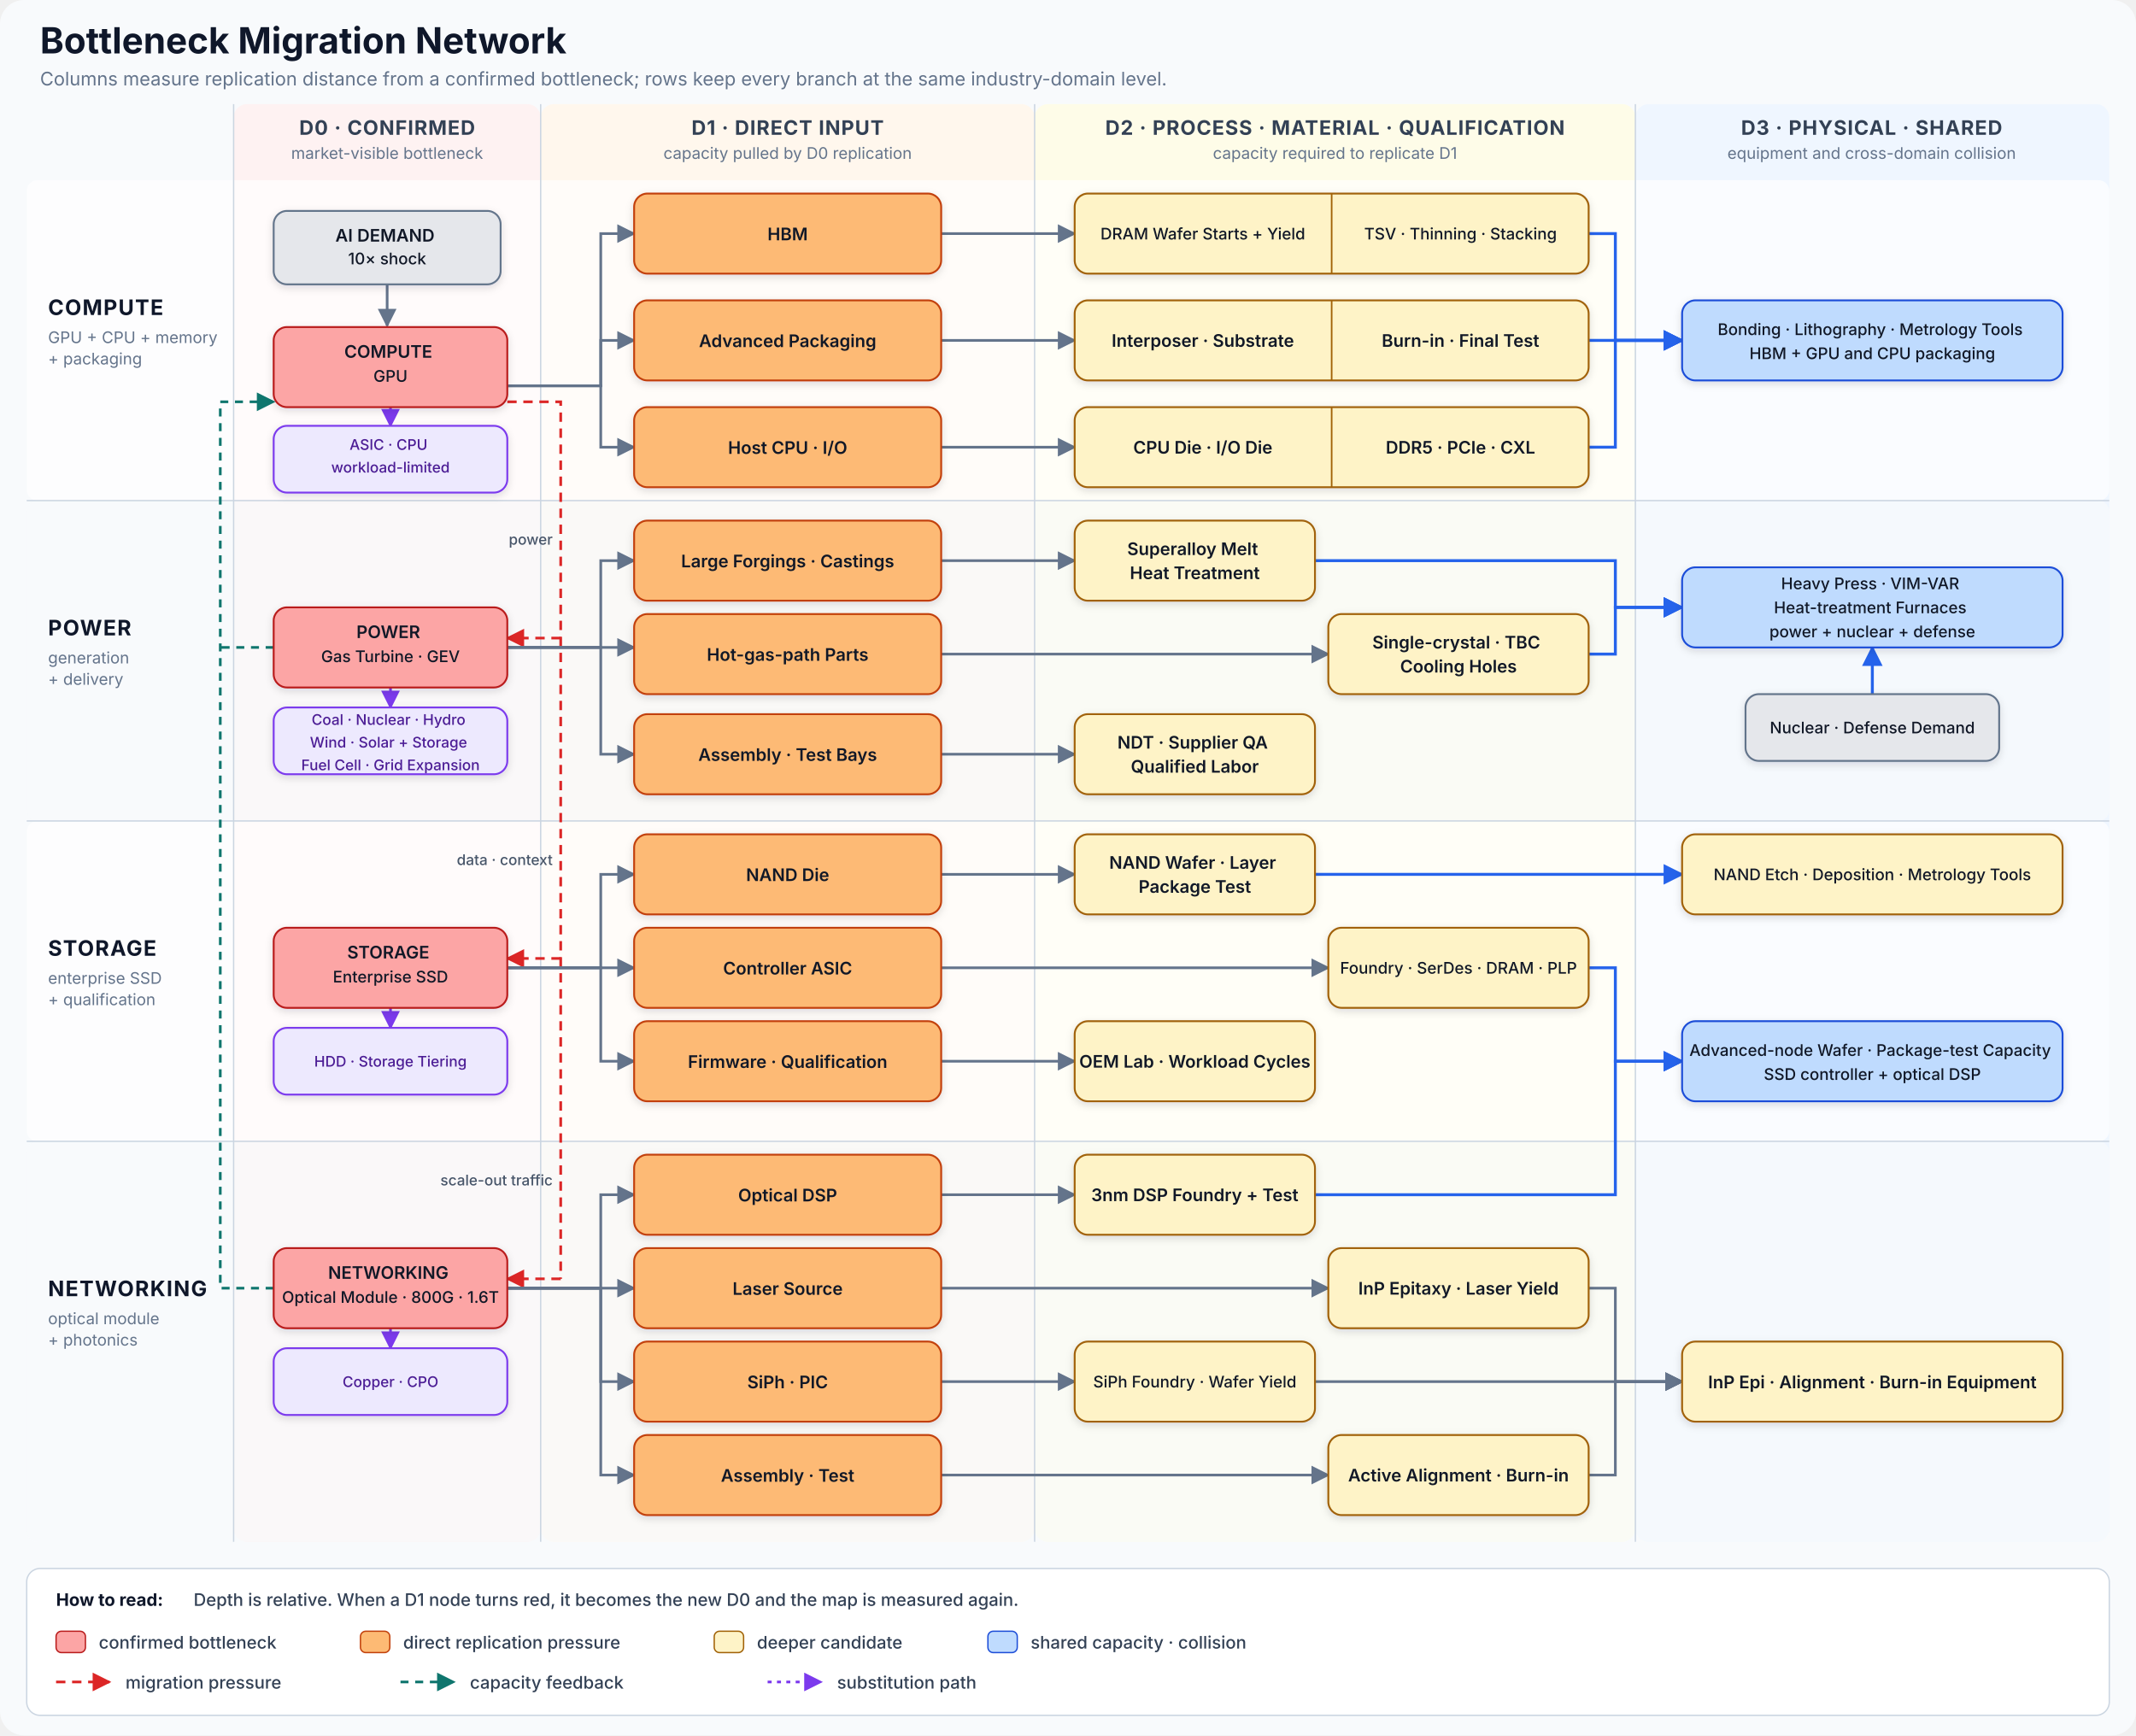
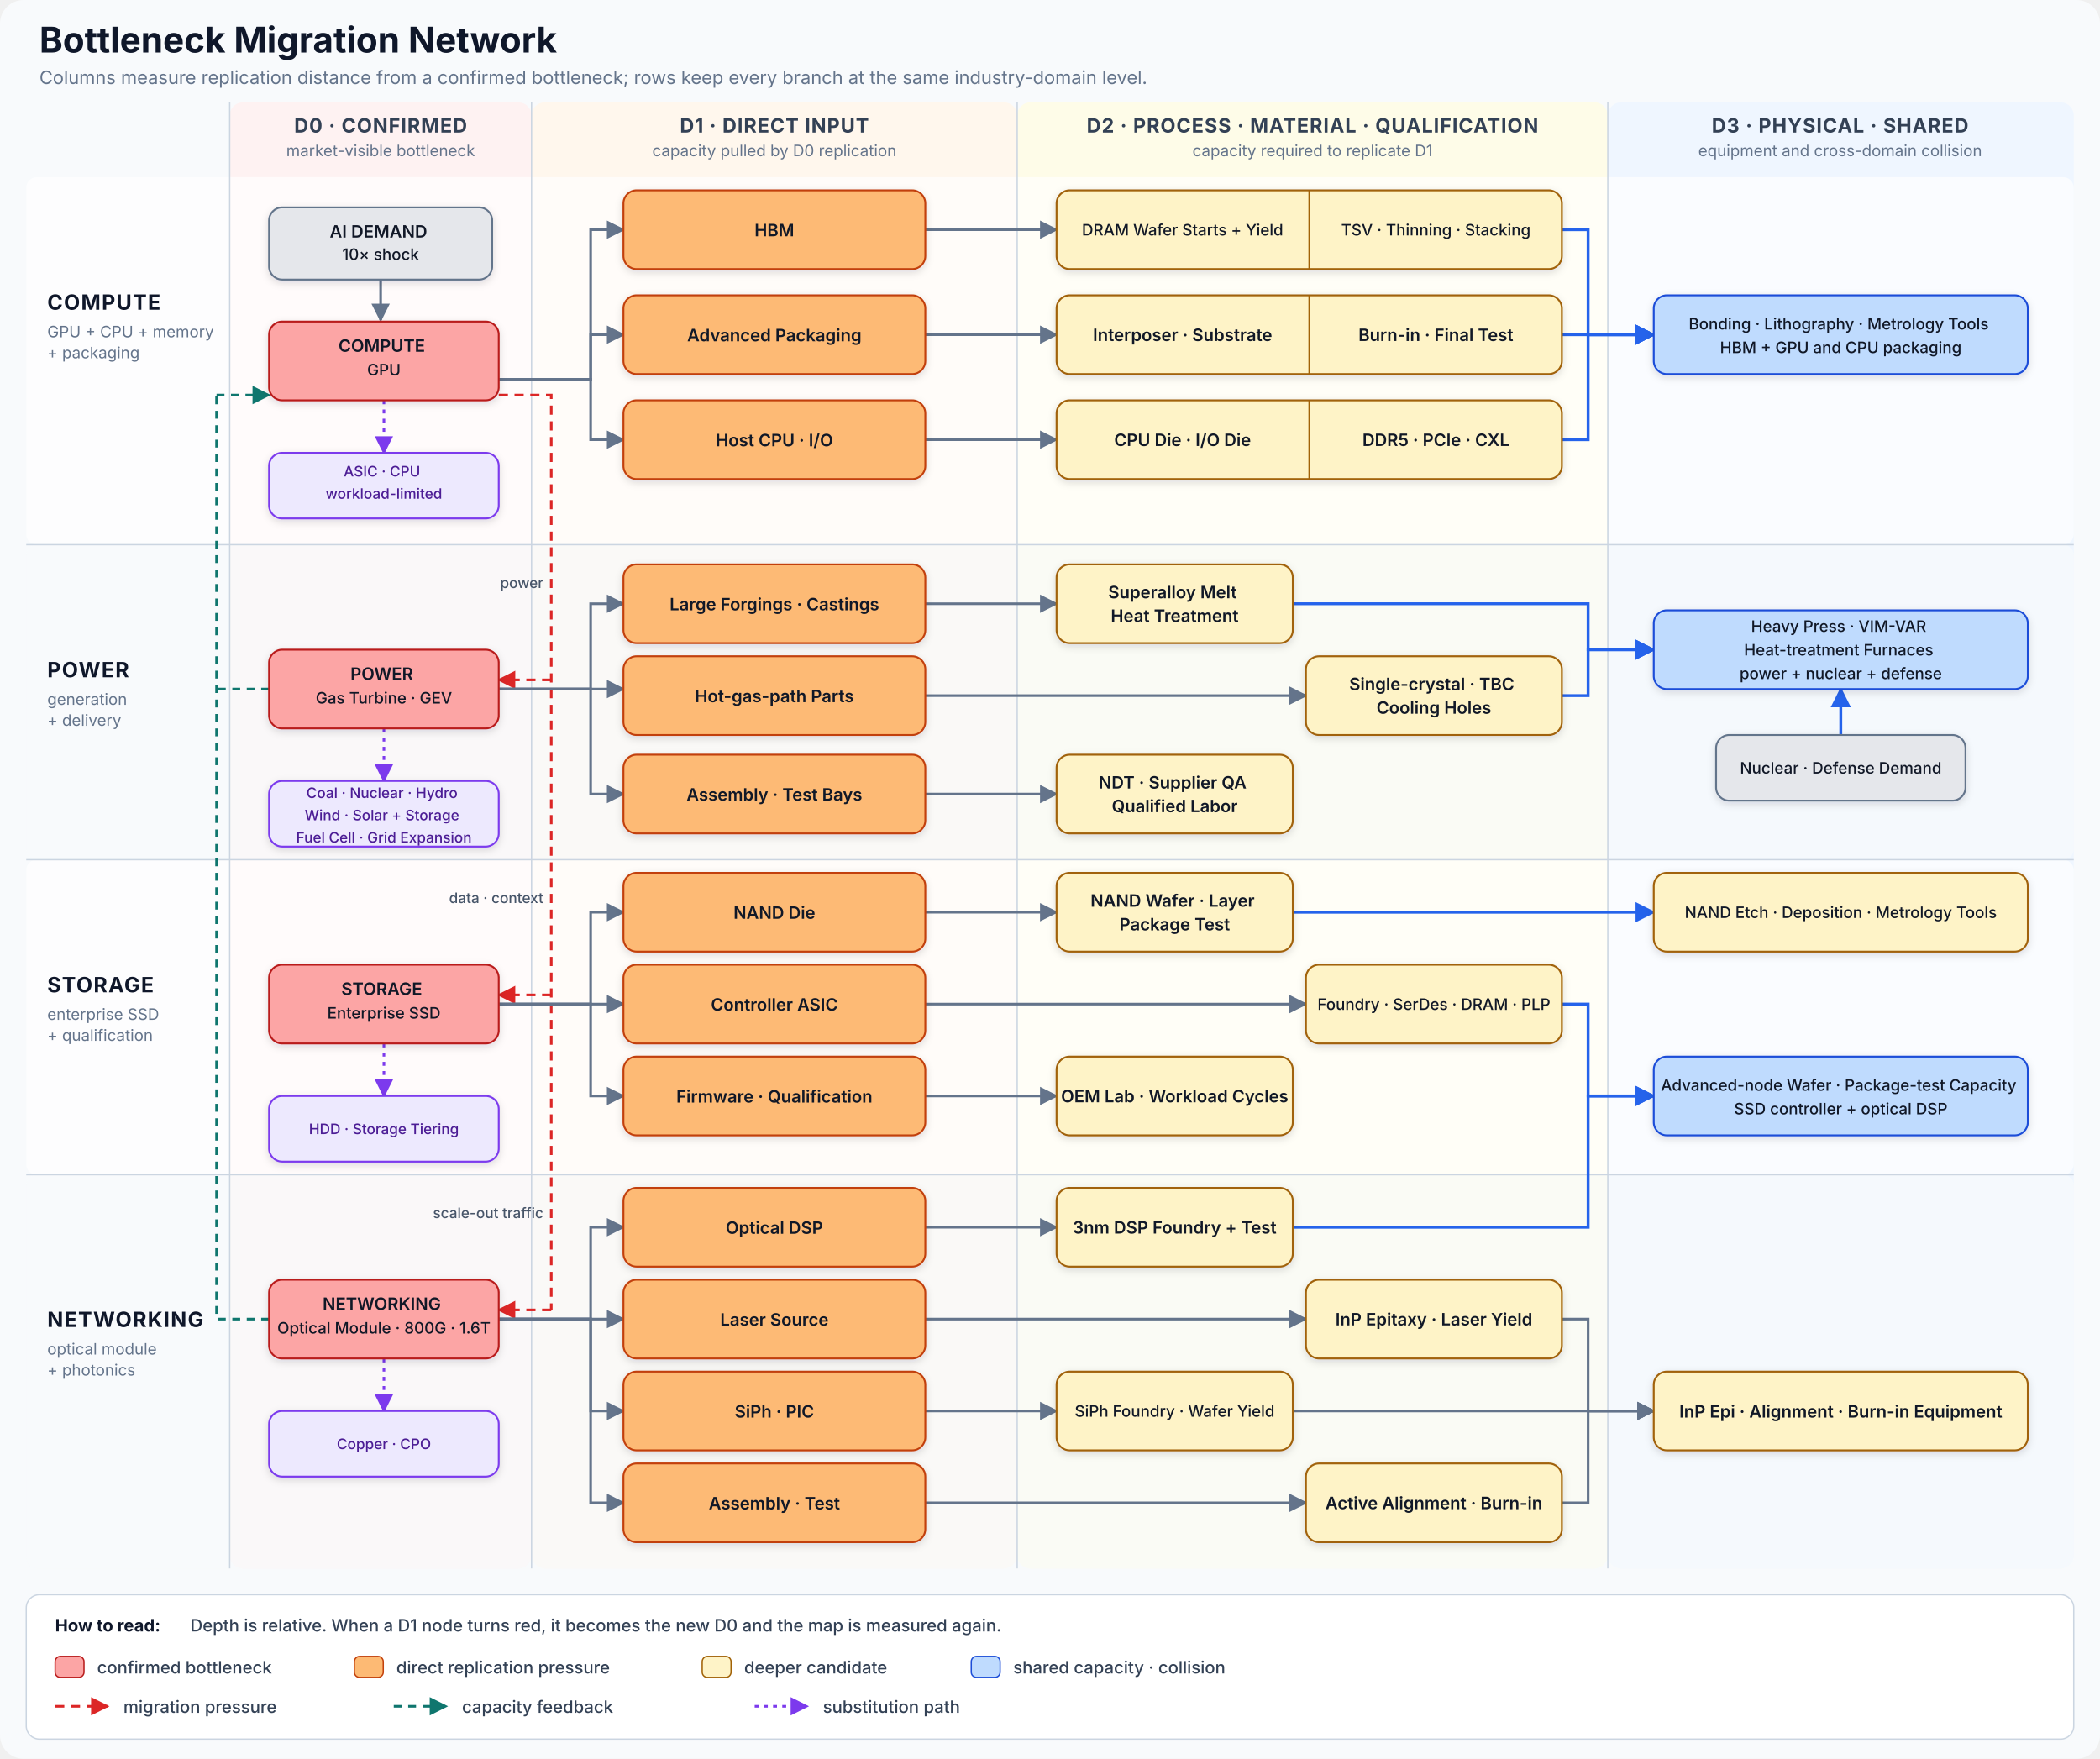
- <svg xmlns="http://www.w3.org/2000/svg" width="1600" height="1300" viewBox="0 0 1600 1300" role="img" aria-labelledby="title desc">
+ <svg xmlns="http://www.w3.org/2000/svg" width="1600" height="1340" viewBox="0 0 1600 1340" role="img" aria-labelledby="title desc">
  <defs>
    <filter id="shadow" x="-20%" y="-20%" width="140%" height="140%">
      <feDropShadow dx="0" dy="2" stdDeviation="3" flood-color="#0f172a" flood-opacity="0.14" />
    </filter>
    <marker id="arrow" viewBox="0 0 10 10" refX="9" refY="5" markerWidth="7" markerHeight="7" orient="auto-start-reverse">
      <path d="M 0 0 L 10 5 L 0 10 z" fill="#64748b" />
    </marker>
    <marker id="arrow-red" viewBox="0 0 10 10" refX="9" refY="5" markerWidth="7" markerHeight="7" orient="auto-start-reverse">
      <path d="M 0 0 L 10 5 L 0 10 z" fill="#dc2626" />
    </marker>
    <marker id="arrow-blue" viewBox="0 0 10 10" refX="9" refY="5" markerWidth="7" markerHeight="7" orient="auto-start-reverse">
      <path d="M 0 0 L 10 5 L 0 10 z" fill="#2563eb" />
    </marker>
    <marker id="arrow-teal" viewBox="0 0 10 10" refX="9" refY="5" markerWidth="7" markerHeight="7" orient="auto-start-reverse">
      <path d="M 0 0 L 10 5 L 0 10 z" fill="#0f766e" />
    </marker>
    <marker id="arrow-purple" viewBox="0 0 10 10" refX="9" refY="5" markerWidth="7" markerHeight="7" orient="auto-start-reverse">
      <path d="M 0 0 L 10 5 L 0 10 z" fill="#7c3aed" />
    </marker>
    <style>
      .canvas { fill: #f8fafc; }
      .grid { stroke: #cbd5e1; stroke-width: 1; }
      .lane-a { fill: #ffffff; }
      .lane-b { fill: #f8fafc; }
      .depth-0 { fill: #fef2f2; }
      .depth-1 { fill: #fff7ed; }
      .depth-2 { fill: #fefce8; }
      .depth-3 { fill: #eff6ff; }
      .title { font: 700 27px -apple-system, BlinkMacSystemFont, "Segoe UI", sans-serif; fill: #0f172a; }
      .subtitle { font: 400 14px -apple-system, BlinkMacSystemFont, "Segoe UI", sans-serif; fill: #64748b; }
      .depth-label { font: 700 15px -apple-system, BlinkMacSystemFont, "Segoe UI", sans-serif; fill: #334155; letter-spacing: 0.6px; }
      .depth-note { font: 400 12px -apple-system, BlinkMacSystemFont, "Segoe UI", sans-serif; fill: #64748b; }
      .lane-label { font: 700 16px -apple-system, BlinkMacSystemFont, "Segoe UI", sans-serif; fill: #0f172a; letter-spacing: 0.8px; }
      .lane-note { font: 400 12px -apple-system, BlinkMacSystemFont, "Segoe UI", sans-serif; fill: #64748b; }
      .node { stroke: #64748b; stroke-width: 1.4; rx: 10; filter: url(#shadow); }
      .confirmed { fill: #fca5a5; stroke: #b91c1c; }
      .direct { fill: #fdba74; stroke: #c2410c; }
      .candidate { fill: #fef3c7; stroke: #a16207; }
      .shared { fill: #bfdbfe; stroke: #1d4ed8; }
      .context { fill: #e5e7eb; stroke: #64748b; }
      .substitute { fill: #ede9fe; stroke: #7c3aed; }
      .node-text { font: 600 13px -apple-system, BlinkMacSystemFont, "Segoe UI", sans-serif; fill: #111827; text-anchor: middle; }
      .node-small { font: 500 12px -apple-system, BlinkMacSystemFont, "Segoe UI", sans-serif; fill: #111827; text-anchor: middle; }
      .substitute-text { font: 500 11px -apple-system, BlinkMacSystemFont, "Segoe UI", sans-serif; fill: #4c1d95; text-anchor: middle; }
      .node-center { dominant-baseline: middle; }
      .edge { fill: none; stroke: #64748b; stroke-width: 2; marker-end: url(#arrow); }
      .pressure { fill: none; stroke: #dc2626; stroke-width: 2; stroke-dasharray: 7 5; marker-end: url(#arrow-red); }
      .pressure-trunk { fill: none; stroke: #dc2626; stroke-width: 2; stroke-dasharray: 7 5; }
      .shared-edge { fill: none; stroke: #2563eb; stroke-width: 2.2; marker-end: url(#arrow-blue); }
      .feedback { fill: none; stroke: #0f766e; stroke-width: 2; stroke-dasharray: 6 5; marker-end: url(#arrow-teal); }
      .feedback-trunk { fill: none; stroke: #0f766e; stroke-width: 2; stroke-dasharray: 6 5; }
      .substitution { fill: none; stroke: #7c3aed; stroke-width: 2; stroke-dasharray: 3 4; marker-end: url(#arrow-purple); }
      .edge-label { font: 500 11px -apple-system, BlinkMacSystemFont, "Segoe UI", sans-serif; fill: #475569; }
      .legend { font: 500 13px -apple-system, BlinkMacSystemFont, "Segoe UI", sans-serif; fill: #334155; }
      .legend-strong { font: 700 13px -apple-system, BlinkMacSystemFont, "Segoe UI", sans-serif; fill: #0f172a; }
    </style>
  </defs>
-   <rect class="canvas" width="1600" height="1300" rx="18" />
+   <rect class="canvas" width="1600" height="1340" rx="18" />
  <text class="title" x="30" y="40">Bottleneck Migration Network</text>
  <text class="subtitle" x="30" y="64">Columns measure replication distance from a confirmed bottleneck; rows keep every branch at the same industry-domain level.</text>
-   <rect class="depth-0" x="175" y="78" width="230" height="1077" rx="10" />
-   <rect class="depth-1" x="405" y="78" width="370" height="1077" rx="10" />
-   <rect class="depth-2" x="775" y="78" width="450" height="1077" rx="10" />
-   <rect class="depth-3" x="1225" y="78" width="355" height="1077" rx="10" />
+   <rect class="depth-0" x="175" y="78" width="230" height="1117" rx="10" />
+   <rect class="depth-1" x="405" y="78" width="370" height="1117" rx="10" />
+   <rect class="depth-2" x="775" y="78" width="450" height="1117" rx="10" />
+   <rect class="depth-3" x="1225" y="78" width="355" height="1117" rx="10" />
  <text class="depth-label" x="290" y="101" text-anchor="middle">D0 · CONFIRMED</text>
  <text class="depth-note" x="290" y="119" text-anchor="middle">market-visible bottleneck</text>
  <text class="depth-label" x="590" y="101" text-anchor="middle">D1 · DIRECT INPUT</text>
  <text class="depth-note" x="590" y="119" text-anchor="middle">capacity pulled by D0 replication</text>
  <text class="depth-label" x="1000" y="101" text-anchor="middle">D2 · PROCESS · MATERIAL · QUALIFICATION</text>
  <text class="depth-note" x="1000" y="119" text-anchor="middle">capacity required to replicate D1</text>
  <text class="depth-label" x="1402" y="101" text-anchor="middle">D3 · PHYSICAL · SHARED</text>
  <text class="depth-note" x="1402" y="119" text-anchor="middle">equipment and cross-domain collision</text>
-   <rect class="lane-a" x="20" y="135" width="1560" height="240" rx="8" opacity="0.66" />
-   <rect class="lane-b" x="20" y="375" width="1560" height="240" rx="8" opacity="0.66" />
-   <rect class="lane-a" x="20" y="615" width="1560" height="240" rx="8" opacity="0.66" />
-   <rect class="lane-b" x="20" y="855" width="1560" height="300" rx="8" opacity="0.66" />
-   <line class="grid" x1="20" y1="375" x2="1580" y2="375" />
-   <line class="grid" x1="20" y1="615" x2="1580" y2="615" />
-   <line class="grid" x1="20" y1="855" x2="1580" y2="855" />
-   <line class="grid" x1="175" y1="78" x2="175" y2="1155" />
-   <line class="grid" x1="405" y1="78" x2="405" y2="1155" />
-   <line class="grid" x1="775" y1="78" x2="775" y2="1155" />
-   <line class="grid" x1="1225" y1="78" x2="1225" y2="1155" />
+   <rect class="lane-a" x="20" y="135" width="1560" height="280" rx="8" opacity="0.66" />
+   <rect class="lane-b" x="20" y="415" width="1560" height="240" rx="8" opacity="0.66" />
+   <rect class="lane-a" x="20" y="655" width="1560" height="240" rx="8" opacity="0.66" />
+   <rect class="lane-b" x="20" y="895" width="1560" height="300" rx="8" opacity="0.66" />
+   <line class="grid" x1="20" y1="415" x2="1580" y2="415" />
+   <line class="grid" x1="20" y1="655" x2="1580" y2="655" />
+   <line class="grid" x1="20" y1="895" x2="1580" y2="895" />
+   <line class="grid" x1="175" y1="78" x2="175" y2="1195" />
+   <line class="grid" x1="405" y1="78" x2="405" y2="1195" />
+   <line class="grid" x1="775" y1="78" x2="775" y2="1195" />
+   <line class="grid" x1="1225" y1="78" x2="1225" y2="1195" />
  <text class="lane-label" x="36" y="236">COMPUTE</text>
  <text class="lane-note" x="36" y="257">GPU + CPU + memory</text>
  <text class="lane-note" x="36" y="273">+ packaging</text>
-   <text class="lane-label" x="36" y="476">POWER</text>
-   <text class="lane-note" x="36" y="497">generation</text>
-   <text class="lane-note" x="36" y="513">+ delivery</text>
-   <text class="lane-label" x="36" y="716">STORAGE</text>
-   <text class="lane-note" x="36" y="737">enterprise SSD</text>
-   <text class="lane-note" x="36" y="753">+ qualification</text>
-   <text class="lane-label" x="36" y="971">NETWORKING</text>
-   <text class="lane-note" x="36" y="992">optical module</text>
-   <text class="lane-note" x="36" y="1008">+ photonics</text>
+   <text class="lane-label" x="36" y="516">POWER</text>
+   <text class="lane-note" x="36" y="537">generation</text>
+   <text class="lane-note" x="36" y="553">+ delivery</text>
+   <text class="lane-label" x="36" y="756">STORAGE</text>
+   <text class="lane-note" x="36" y="777">enterprise SSD</text>
+   <text class="lane-note" x="36" y="793">+ qualification</text>
+   <text class="lane-label" x="36" y="1011">NETWORKING</text>
+   <text class="lane-note" x="36" y="1032">optical module</text>
+   <text class="lane-note" x="36" y="1048">+ photonics</text>
  <path class="edge" d="M290 213 V244" />
-   <path class="pressure-trunk" d="M380 301 H420 V958" />
-   <path class="pressure" d="M420 478 H380" />
-   <path class="pressure" d="M420 718 H380" />
-   <path class="pressure" d="M420 958 H380" />
-   <text class="edge-label" x="414" y="408" text-anchor="end">power</text>
-   <text class="edge-label" x="414" y="648" text-anchor="end">data · context</text>
-   <text class="edge-label" x="414" y="888" text-anchor="end">scale-out traffic</text>
-   <path class="feedback-trunk" d="M205 485 H165 M205 965 H165 V301" />
+   <path class="pressure-trunk" d="M380 301 H420 V998" />
+   <path class="pressure" d="M420 518 H380" />
+   <path class="pressure" d="M420 758 H380" />
+   <path class="pressure" d="M420 998 H380" />
+   <text class="edge-label" x="414" y="448" text-anchor="end">power</text>
+   <text class="edge-label" x="414" y="688" text-anchor="end">data · context</text>
+   <text class="edge-label" x="414" y="928" text-anchor="end">scale-out traffic</text>
+   <path class="feedback-trunk" d="M205 525 H165 M205 1005 H165 V301" />
  <path class="feedback" d="M165 301 H205" />
-   <path class="substitution" d="M292.5 305 V319" />
-   <path class="substitution" d="M292.5 515 V530" />
-   <path class="substitution" d="M292.5 755 V770" />
-   <path class="substitution" d="M292.5 995 V1010" />
+   <path class="substitution" d="M292.5 305 V345" />
+   <path class="substitution" d="M292.5 555 V595" />
+   <path class="substitution" d="M292.5 795 V835" />
+   <path class="substitution" d="M292.5 1035 V1075" />
  <path class="edge" d="M380 289 H450 V175 H475" />
  <path class="edge" d="M380 289 H450 V255 H475" />
  <path class="edge" d="M380 289 H450 V335 H475" />
  <path class="edge" d="M705 175 H805" />
  <path class="edge" d="M705 255 H805" />
  <path class="edge" d="M705 335 H805" />
  <path class="shared-edge" d="M1190 175 H1210 V255 H1260" />
  <path class="shared-edge" d="M1190 255 H1260" />
  <path class="shared-edge" d="M1190 335 H1210 V255 H1260" />
-   <path class="edge" d="M380 485 H450 V420 H475" />
-   <path class="edge" d="M380 485 H475" />
-   <path class="edge" d="M380 485 H450 V565 H475" />
-   <path class="edge" d="M705 420 H805" />
-   <path class="edge" d="M705 490 H995" />
-   <path class="edge" d="M705 565 H805" />
-   <path class="shared-edge" d="M985 420 H1210 V455 H1260" />
-   <path class="shared-edge" d="M1190 490 H1210 V455 H1260" />
-   <path class="shared-edge" d="M1402.5 520 V485" />
-   <path class="edge" d="M380 725 H450 V655 H475" />
-   <path class="edge" d="M380 725 H475" />
-   <path class="edge" d="M380 725 H450 V795 H475" />
-   <path class="edge" d="M705 655 H805" />
-   <path class="edge" d="M705 725 H995" />
-   <path class="edge" d="M705 795 H805" />
-   <path class="shared-edge" d="M985 655 H1260" />
-   <path class="shared-edge" d="M1190 725 H1210 V795 H1260" />
-   <path class="edge" d="M380 965 H450 V895 H475" />
-   <path class="edge" d="M380 965 H475" />
-   <path class="edge" d="M380 965 H450 V1035 H475" />
-   <path class="edge" d="M380 965 H450 V1105 H475" />
-   <path class="edge" d="M705 895 H805" />
-   <path class="edge" d="M705 965 H995" />
-   <path class="edge" d="M705 1035 H805" />
-   <path class="edge" d="M705 1105 H995" />
-   <path class="shared-edge" d="M985 895 H1210 V795 H1260" />
-   <path class="edge" d="M1190 965 H1210 V1035 H1260" />
-   <path class="edge" d="M985 1035 H1260" />
-   <path class="edge" d="M1190 1105 H1210 V1035 H1260" />
+   <g transform="translate(0 40)">
+     <path class="edge" d="M380 485 H450 V420 H475" />
+     <path class="edge" d="M380 485 H475" />
+     <path class="edge" d="M380 485 H450 V565 H475" />
+     <path class="edge" d="M705 420 H805" />
+     <path class="edge" d="M705 490 H995" />
+     <path class="edge" d="M705 565 H805" />
+     <path class="shared-edge" d="M985 420 H1210 V455 H1260" />
+     <path class="shared-edge" d="M1190 490 H1210 V455 H1260" />
+     <path class="shared-edge" d="M1402.5 520 V485" />
+   </g>
+   <g transform="translate(0 40)">
+     <path class="edge" d="M380 725 H450 V655 H475" />
+     <path class="edge" d="M380 725 H475" />
+     <path class="edge" d="M380 725 H450 V795 H475" />
+     <path class="edge" d="M705 655 H805" />
+     <path class="edge" d="M705 725 H995" />
+     <path class="edge" d="M705 795 H805" />
+     <path class="shared-edge" d="M985 655 H1260" />
+     <path class="shared-edge" d="M1190 725 H1210 V795 H1260" />
+   </g>
+   <g transform="translate(0 40)">
+     <path class="edge" d="M380 965 H450 V895 H475" />
+     <path class="edge" d="M380 965 H475" />
+     <path class="edge" d="M380 965 H450 V1035 H475" />
+     <path class="edge" d="M380 965 H450 V1105 H475" />
+     <path class="edge" d="M705 895 H805" />
+     <path class="edge" d="M705 965 H995" />
+     <path class="edge" d="M705 1035 H805" />
+     <path class="edge" d="M705 1105 H995" />
+     <path class="shared-edge" d="M985 895 H1210 V795 H1260" />
+     <path class="edge" d="M1190 965 H1210 V1035 H1260" />
+     <path class="edge" d="M985 1035 H1260" />
+     <path class="edge" d="M1190 1105 H1210 V1035 H1260" />
+   </g>
  <rect class="node context" x="205" y="158" width="170" height="55" />
  <text class="node-text" x="290" y="181">
    <tspan x="290">AI DEMAND</tspan>
    <tspan class="node-small" x="290" dy="17">10× shock</tspan>
  </text>
  <rect class="node confirmed" x="205" y="245" width="175" height="60" />
  <text class="node-text" x="292.5" y="268">
    <tspan x="292.5">COMPUTE</tspan>
    <tspan class="node-small" x="292.5" dy="18">GPU</tspan>
  </text>
-   <rect class="node substitute" x="205" y="319" width="175" height="50" />
+   <rect class="node substitute" x="205" y="345" width="175" height="50" />
  <text class="substitute-text" x="292.5">
-     <tspan x="292.5" y="337">ASIC · CPU</tspan>
-     <tspan x="292.5" y="354">workload-limited</tspan>
+     <tspan x="292.5" y="363">ASIC · CPU</tspan>
+     <tspan x="292.5" y="380">workload-limited</tspan>
  </text>
-   <rect class="node confirmed" x="205" y="455" width="175" height="60" />
-   <text class="node-text" x="292.5" y="478">
-     <tspan x="292.5">POWER</tspan>
-     <tspan class="node-small" x="292.5" dy="18">Gas Turbine · GEV</tspan>
-   </text>
-   <rect class="node substitute" x="205" y="530" width="175" height="50" />
-   <text class="substitute-text" x="292.5">
-     <tspan x="292.5" y="543">Coal · Nuclear · Hydro</tspan>
-     <tspan x="292.5" y="560">Wind · Solar + Storage</tspan>
-     <tspan x="292.5" y="577">Fuel Cell · Grid Expansion</tspan>
-   </text>
-   <rect class="node confirmed" x="205" y="695" width="175" height="60" />
-   <text class="node-text" x="292.5" y="718">
-     <tspan x="292.5">STORAGE</tspan>
-     <tspan class="node-small" x="292.5" dy="18">Enterprise SSD</tspan>
-   </text>
-   <rect class="node substitute" x="205" y="770" width="175" height="50" />
-   <text class="substitute-text node-center" x="292.5" y="795">HDD · Storage Tiering</text>
-   <rect class="node confirmed" x="205" y="935" width="175" height="60" />
-   <text class="node-text" x="292.5" y="958">
-     <tspan x="292.5">NETWORKING</tspan>
-     <tspan class="node-small" x="292.5" dy="18">Optical Module · 800G · 1.6T</tspan>
-   </text>
-   <rect class="node substitute" x="205" y="1010" width="175" height="50" />
-   <text class="substitute-text node-center" x="292.5" y="1035">Copper · CPO</text>
+   <g transform="translate(0 40)">
+     <rect class="node confirmed" x="205" y="455" width="175" height="60" />
+     <text class="node-text" x="292.5" y="478">
+       <tspan x="292.5">POWER</tspan>
+       <tspan class="node-small" x="292.5" dy="18">Gas Turbine · GEV</tspan>
+     </text>
+     <rect class="node substitute" x="205" y="555" width="175" height="50" />
+     <text class="substitute-text" x="292.5">
+       <tspan x="292.5" y="568">Coal · Nuclear · Hydro</tspan>
+       <tspan x="292.5" y="585">Wind · Solar + Storage</tspan>
+       <tspan x="292.5" y="602">Fuel Cell · Grid Expansion</tspan>
+     </text>
+     <rect class="node confirmed" x="205" y="695" width="175" height="60" />
+     <text class="node-text" x="292.5" y="718">
+       <tspan x="292.5">STORAGE</tspan>
+       <tspan class="node-small" x="292.5" dy="18">Enterprise SSD</tspan>
+     </text>
+     <rect class="node substitute" x="205" y="795" width="175" height="50" />
+     <text class="substitute-text node-center" x="292.5" y="820">HDD · Storage Tiering</text>
+     <rect class="node confirmed" x="205" y="935" width="175" height="60" />
+     <text class="node-text" x="292.5" y="958">
+       <tspan x="292.5">NETWORKING</tspan>
+       <tspan class="node-small" x="292.5" dy="18">Optical Module · 800G · 1.6T</tspan>
+     </text>
+     <rect class="node substitute" x="205" y="1035" width="175" height="50" />
+     <text class="substitute-text node-center" x="292.5" y="1060">Copper · CPO</text>
+   </g>
  <rect class="node direct" x="475" y="145" width="230" height="60" />
  <text class="node-text" x="590" y="180">HBM</text>
  <rect class="node direct" x="475" y="225" width="230" height="60" />
  <text class="node-text" x="590" y="260">Advanced Packaging</text>
  <rect class="node direct" x="475" y="305" width="230" height="60" />
  <text class="node-text" x="590" y="340">Host CPU · I/O</text>
-   <rect class="node direct" x="475" y="390" width="230" height="60" />
-   <text class="node-text" x="590" y="425">Large Forgings · Castings</text>
-   <rect class="node direct" x="475" y="460" width="230" height="60" />
-   <text class="node-text" x="590" y="495">Hot-gas-path Parts</text>
-   <rect class="node direct" x="475" y="535" width="230" height="60" />
-   <text class="node-text" x="590" y="570">Assembly · Test Bays</text>
-   <rect class="node direct" x="475" y="625" width="230" height="60" />
-   <text class="node-text" x="590" y="660">NAND Die</text>
-   <rect class="node direct" x="475" y="695" width="230" height="60" />
-   <text class="node-text" x="590" y="730">Controller ASIC</text>
-   <rect class="node direct" x="475" y="765" width="230" height="60" />
-   <text class="node-text" x="590" y="800">Firmware · Qualification</text>
-   <rect class="node direct" x="475" y="865" width="230" height="60" />
-   <text class="node-text" x="590" y="900">Optical DSP</text>
-   <rect class="node direct" x="475" y="935" width="230" height="60" />
-   <text class="node-text" x="590" y="970">Laser Source</text>
-   <rect class="node direct" x="475" y="1005" width="230" height="60" />
-   <text class="node-text" x="590" y="1040">SiPh · PIC</text>
-   <rect class="node direct" x="475" y="1075" width="230" height="60" />
-   <text class="node-text" x="590" y="1110">Assembly · Test</text>
+   <g transform="translate(0 40)">
+     <rect class="node direct" x="475" y="390" width="230" height="60" />
+     <text class="node-text" x="590" y="425">Large Forgings · Castings</text>
+     <rect class="node direct" x="475" y="460" width="230" height="60" />
+     <text class="node-text" x="590" y="495">Hot-gas-path Parts</text>
+     <rect class="node direct" x="475" y="535" width="230" height="60" />
+     <text class="node-text" x="590" y="570">Assembly · Test Bays</text>
+     <rect class="node direct" x="475" y="625" width="230" height="60" />
+     <text class="node-text" x="590" y="660">NAND Die</text>
+     <rect class="node direct" x="475" y="695" width="230" height="60" />
+     <text class="node-text" x="590" y="730">Controller ASIC</text>
+     <rect class="node direct" x="475" y="765" width="230" height="60" />
+     <text class="node-text" x="590" y="800">Firmware · Qualification</text>
+     <rect class="node direct" x="475" y="865" width="230" height="60" />
+     <text class="node-text" x="590" y="900">Optical DSP</text>
+     <rect class="node direct" x="475" y="935" width="230" height="60" />
+     <text class="node-text" x="590" y="970">Laser Source</text>
+     <rect class="node direct" x="475" y="1005" width="230" height="60" />
+     <text class="node-text" x="590" y="1040">SiPh · PIC</text>
+     <rect class="node direct" x="475" y="1075" width="230" height="60" />
+     <text class="node-text" x="590" y="1110">Assembly · Test</text>
+   </g>
  <rect class="node candidate" x="805" y="145" width="385" height="60" />
  <line x1="997.5" y1="145" x2="997.5" y2="205" stroke="#a16207" stroke-width="1.2" />
  <text class="node-small node-center" x="901" y="175">DRAM Wafer Starts + Yield</text>
  <text class="node-small node-center" x="1094" y="175">TSV · Thinning · Stacking</text>
  <rect class="node candidate" x="805" y="225" width="385" height="60" />
  <line x1="997.5" y1="225" x2="997.5" y2="285" stroke="#a16207" stroke-width="1.2" />
  <text class="node-text node-center" x="901" y="255">Interposer · Substrate</text>
  <text class="node-text node-center" x="1094" y="255">Burn-in · Final Test</text>
  <rect class="node candidate" x="805" y="305" width="385" height="60" />
  <line x1="997.5" y1="305" x2="997.5" y2="365" stroke="#a16207" stroke-width="1.2" />
  <text class="node-text node-center" x="901" y="335">CPU Die · I/O Die</text>
  <text class="node-text node-center" x="1094" y="335">DDR5 · PCIe · CXL</text>
-   <rect class="node candidate" x="805" y="390" width="180" height="60" />
-   <text class="node-text node-center" x="895">
-     <tspan x="895" y="411">Superalloy Melt</tspan>
-     <tspan x="895" y="429">Heat Treatment</tspan>
-   </text>
-   <rect class="node candidate" x="995" y="460" width="195" height="60" />
-   <text class="node-text node-center" x="1092.5">
-     <tspan x="1092.5" y="481">Single-crystal · TBC</tspan>
-     <tspan x="1092.5" y="499">Cooling Holes</tspan>
-   </text>
-   <rect class="node candidate" x="805" y="535" width="180" height="60" />
-   <text class="node-text node-center" x="895">
-     <tspan x="895" y="556">NDT · Supplier QA</tspan>
-     <tspan x="895" y="574">Qualified Labor</tspan>
-   </text>
-   <rect class="node candidate" x="805" y="625" width="180" height="60" />
-   <text class="node-text node-center" x="895">
-     <tspan x="895" y="646">NAND Wafer · Layer</tspan>
-     <tspan x="895" y="664">Package Test</tspan>
-   </text>
-   <rect class="node candidate" x="995" y="695" width="195" height="60" />
-   <text class="node-small node-center" x="1092.5" y="725">Foundry · SerDes · DRAM · PLP</text>
-   <rect class="node candidate" x="805" y="765" width="180" height="60" />
-   <text class="node-text node-center" x="895" y="795">OEM Lab · Workload Cycles</text>
-   <rect class="node candidate" x="805" y="865" width="180" height="60" />
-   <text class="node-text node-center" x="895" y="895">3nm DSP Foundry + Test</text>
-   <rect class="node candidate" x="995" y="935" width="195" height="60" />
-   <text class="node-text node-center" x="1092.5" y="965">InP Epitaxy · Laser Yield</text>
-   <rect class="node candidate" x="805" y="1005" width="180" height="60" />
-   <text class="node-small node-center" x="895" y="1035">SiPh Foundry · Wafer Yield</text>
-   <rect class="node candidate" x="995" y="1075" width="195" height="60" />
-   <text class="node-text node-center" x="1092.5" y="1105">Active Alignment · Burn-in</text>
+   <g transform="translate(0 40)">
+     <rect class="node candidate" x="805" y="390" width="180" height="60" />
+     <text class="node-text node-center" x="895">
+       <tspan x="895" y="411">Superalloy Melt</tspan>
+       <tspan x="895" y="429">Heat Treatment</tspan>
+     </text>
+     <rect class="node candidate" x="995" y="460" width="195" height="60" />
+     <text class="node-text node-center" x="1092.5">
+       <tspan x="1092.5" y="481">Single-crystal · TBC</tspan>
+       <tspan x="1092.5" y="499">Cooling Holes</tspan>
+     </text>
+     <rect class="node candidate" x="805" y="535" width="180" height="60" />
+     <text class="node-text node-center" x="895">
+       <tspan x="895" y="556">NDT · Supplier QA</tspan>
+       <tspan x="895" y="574">Qualified Labor</tspan>
+     </text>
+     <rect class="node candidate" x="805" y="625" width="180" height="60" />
+     <text class="node-text node-center" x="895">
+       <tspan x="895" y="646">NAND Wafer · Layer</tspan>
+       <tspan x="895" y="664">Package Test</tspan>
+     </text>
+     <rect class="node candidate" x="995" y="695" width="195" height="60" />
+     <text class="node-small node-center" x="1092.5" y="725">Foundry · SerDes · DRAM · PLP</text>
+     <rect class="node candidate" x="805" y="765" width="180" height="60" />
+     <text class="node-text node-center" x="895" y="795">OEM Lab · Workload Cycles</text>
+     <rect class="node candidate" x="805" y="865" width="180" height="60" />
+     <text class="node-text node-center" x="895" y="895">3nm DSP Foundry + Test</text>
+     <rect class="node candidate" x="995" y="935" width="195" height="60" />
+     <text class="node-text node-center" x="1092.5" y="965">InP Epitaxy · Laser Yield</text>
+     <rect class="node candidate" x="805" y="1005" width="180" height="60" />
+     <text class="node-small node-center" x="895" y="1035">SiPh Foundry · Wafer Yield</text>
+     <rect class="node candidate" x="995" y="1075" width="195" height="60" />
+     <text class="node-text node-center" x="1092.5" y="1105">Active Alignment · Burn-in</text>
+   </g>
  <rect class="node shared" x="1260" y="225" width="285" height="60" />
  <text class="node-small" x="1402.5" y="251">
    <tspan x="1402.5">Bonding · Lithography · Metrology Tools</tspan>
    <tspan x="1402.5" dy="18">HBM + GPU and CPU packaging</tspan>
  </text>
-   <rect class="node shared" x="1260" y="425" width="285" height="60" />
-   <text class="node-small node-center" x="1402.5">
-     <tspan x="1402.5" y="437">Heavy Press · VIM-VAR</tspan>
-     <tspan x="1402.5" y="455">Heat-treatment Furnaces</tspan>
-     <tspan x="1402.5" y="473">power + nuclear + defense</tspan>
-   </text>
-   <rect class="node context" x="1307.5" y="520" width="190" height="50" />
-   <text class="node-small node-center" x="1402.5" y="545">Nuclear · Defense Demand</text>
-   <rect class="node candidate" x="1260" y="625" width="285" height="60" />
-   <text class="node-small node-center" x="1402.5" y="655">NAND Etch · Deposition · Metrology Tools</text>
-   <rect class="node shared" x="1260" y="765" width="285" height="60" />
-   <text class="node-small" x="1402.5" y="791">
-     <tspan x="1402.5">Advanced-node Wafer · Package-test Capacity</tspan>
-     <tspan x="1402.5" dy="18">SSD controller + optical DSP</tspan>
-   </text>
-   <rect class="node candidate" x="1260" y="1005" width="285" height="60" />
-   <text class="node-text" x="1402.5" y="1040">InP Epi · Alignment · Burn-in Equipment</text>
-   <rect x="20" y="1175" width="1560" height="110" rx="10" fill="#ffffff" stroke="#cbd5e1" />
-   <text class="legend-strong" x="42" y="1203">How to read:</text>
-   <text class="legend" x="145" y="1203">Depth is relative. When a D1 node turns red, it becomes the new D0 and the map is measured again.</text>
-   <rect x="42" y="1222" width="22" height="16" rx="4" class="confirmed" />
-   <text class="legend" x="74" y="1235">confirmed bottleneck</text>
-   <rect x="270" y="1222" width="22" height="16" rx="4" class="direct" />
-   <text class="legend" x="302" y="1235">direct replication pressure</text>
-   <rect x="535" y="1222" width="22" height="16" rx="4" class="candidate" />
-   <text class="legend" x="567" y="1235">deeper candidate</text>
-   <rect x="740" y="1222" width="22" height="16" rx="4" class="shared" />
-   <text class="legend" x="772" y="1235">shared capacity · collision</text>
-   <line x1="42" y1="1260" x2="82" y2="1260" class="pressure" />
-   <text class="legend" x="94" y="1265">migration pressure</text>
-   <line x1="300" y1="1260" x2="340" y2="1260" class="feedback" />
-   <text class="legend" x="352" y="1265">capacity feedback</text>
-   <line x1="575" y1="1260" x2="615" y2="1260" class="substitution" />
-   <text class="legend" x="627" y="1265">substitution path</text>
+   <g transform="translate(0 40)">
+     <rect class="node shared" x="1260" y="425" width="285" height="60" />
+     <text class="node-small node-center" x="1402.5">
+       <tspan x="1402.5" y="437">Heavy Press · VIM-VAR</tspan>
+       <tspan x="1402.5" y="455">Heat-treatment Furnaces</tspan>
+       <tspan x="1402.5" y="473">power + nuclear + defense</tspan>
+     </text>
+     <rect class="node context" x="1307.5" y="520" width="190" height="50" />
+     <text class="node-small node-center" x="1402.5" y="545">Nuclear · Defense Demand</text>
+     <rect class="node candidate" x="1260" y="625" width="285" height="60" />
+     <text class="node-small node-center" x="1402.5" y="655">NAND Etch · Deposition · Metrology Tools</text>
+     <rect class="node shared" x="1260" y="765" width="285" height="60" />
+     <text class="node-small" x="1402.5" y="791">
+       <tspan x="1402.5">Advanced-node Wafer · Package-test Capacity</tspan>
+       <tspan x="1402.5" dy="18">SSD controller + optical DSP</tspan>
+     </text>
+     <rect class="node candidate" x="1260" y="1005" width="285" height="60" />
+     <text class="node-text" x="1402.5" y="1040">InP Epi · Alignment · Burn-in Equipment</text>
+   </g>
+   <g transform="translate(0 40)">
+     <rect x="20" y="1175" width="1560" height="110" rx="10" fill="#ffffff" stroke="#cbd5e1" />
+     <text class="legend-strong" x="42" y="1203">How to read:</text>
+     <text class="legend" x="145" y="1203">Depth is relative. When a D1 node turns red, it becomes the new D0 and the map is measured again.</text>
+     <rect x="42" y="1222" width="22" height="16" rx="4" class="confirmed" />
+     <text class="legend" x="74" y="1235">confirmed bottleneck</text>
+     <rect x="270" y="1222" width="22" height="16" rx="4" class="direct" />
+     <text class="legend" x="302" y="1235">direct replication pressure</text>
+     <rect x="535" y="1222" width="22" height="16" rx="4" class="candidate" />
+     <text class="legend" x="567" y="1235">deeper candidate</text>
+     <rect x="740" y="1222" width="22" height="16" rx="4" class="shared" />
+     <text class="legend" x="772" y="1235">shared capacity · collision</text>
+     <line x1="42" y1="1260" x2="82" y2="1260" class="pressure" />
+     <text class="legend" x="94" y="1265">migration pressure</text>
+     <line x1="300" y1="1260" x2="340" y2="1260" class="feedback" />
+     <text class="legend" x="352" y="1265">capacity feedback</text>
+     <line x1="575" y1="1260" x2="615" y2="1260" class="substitution" />
+     <text class="legend" x="627" y="1265">substitution path</text>
+   </g>
</svg>
